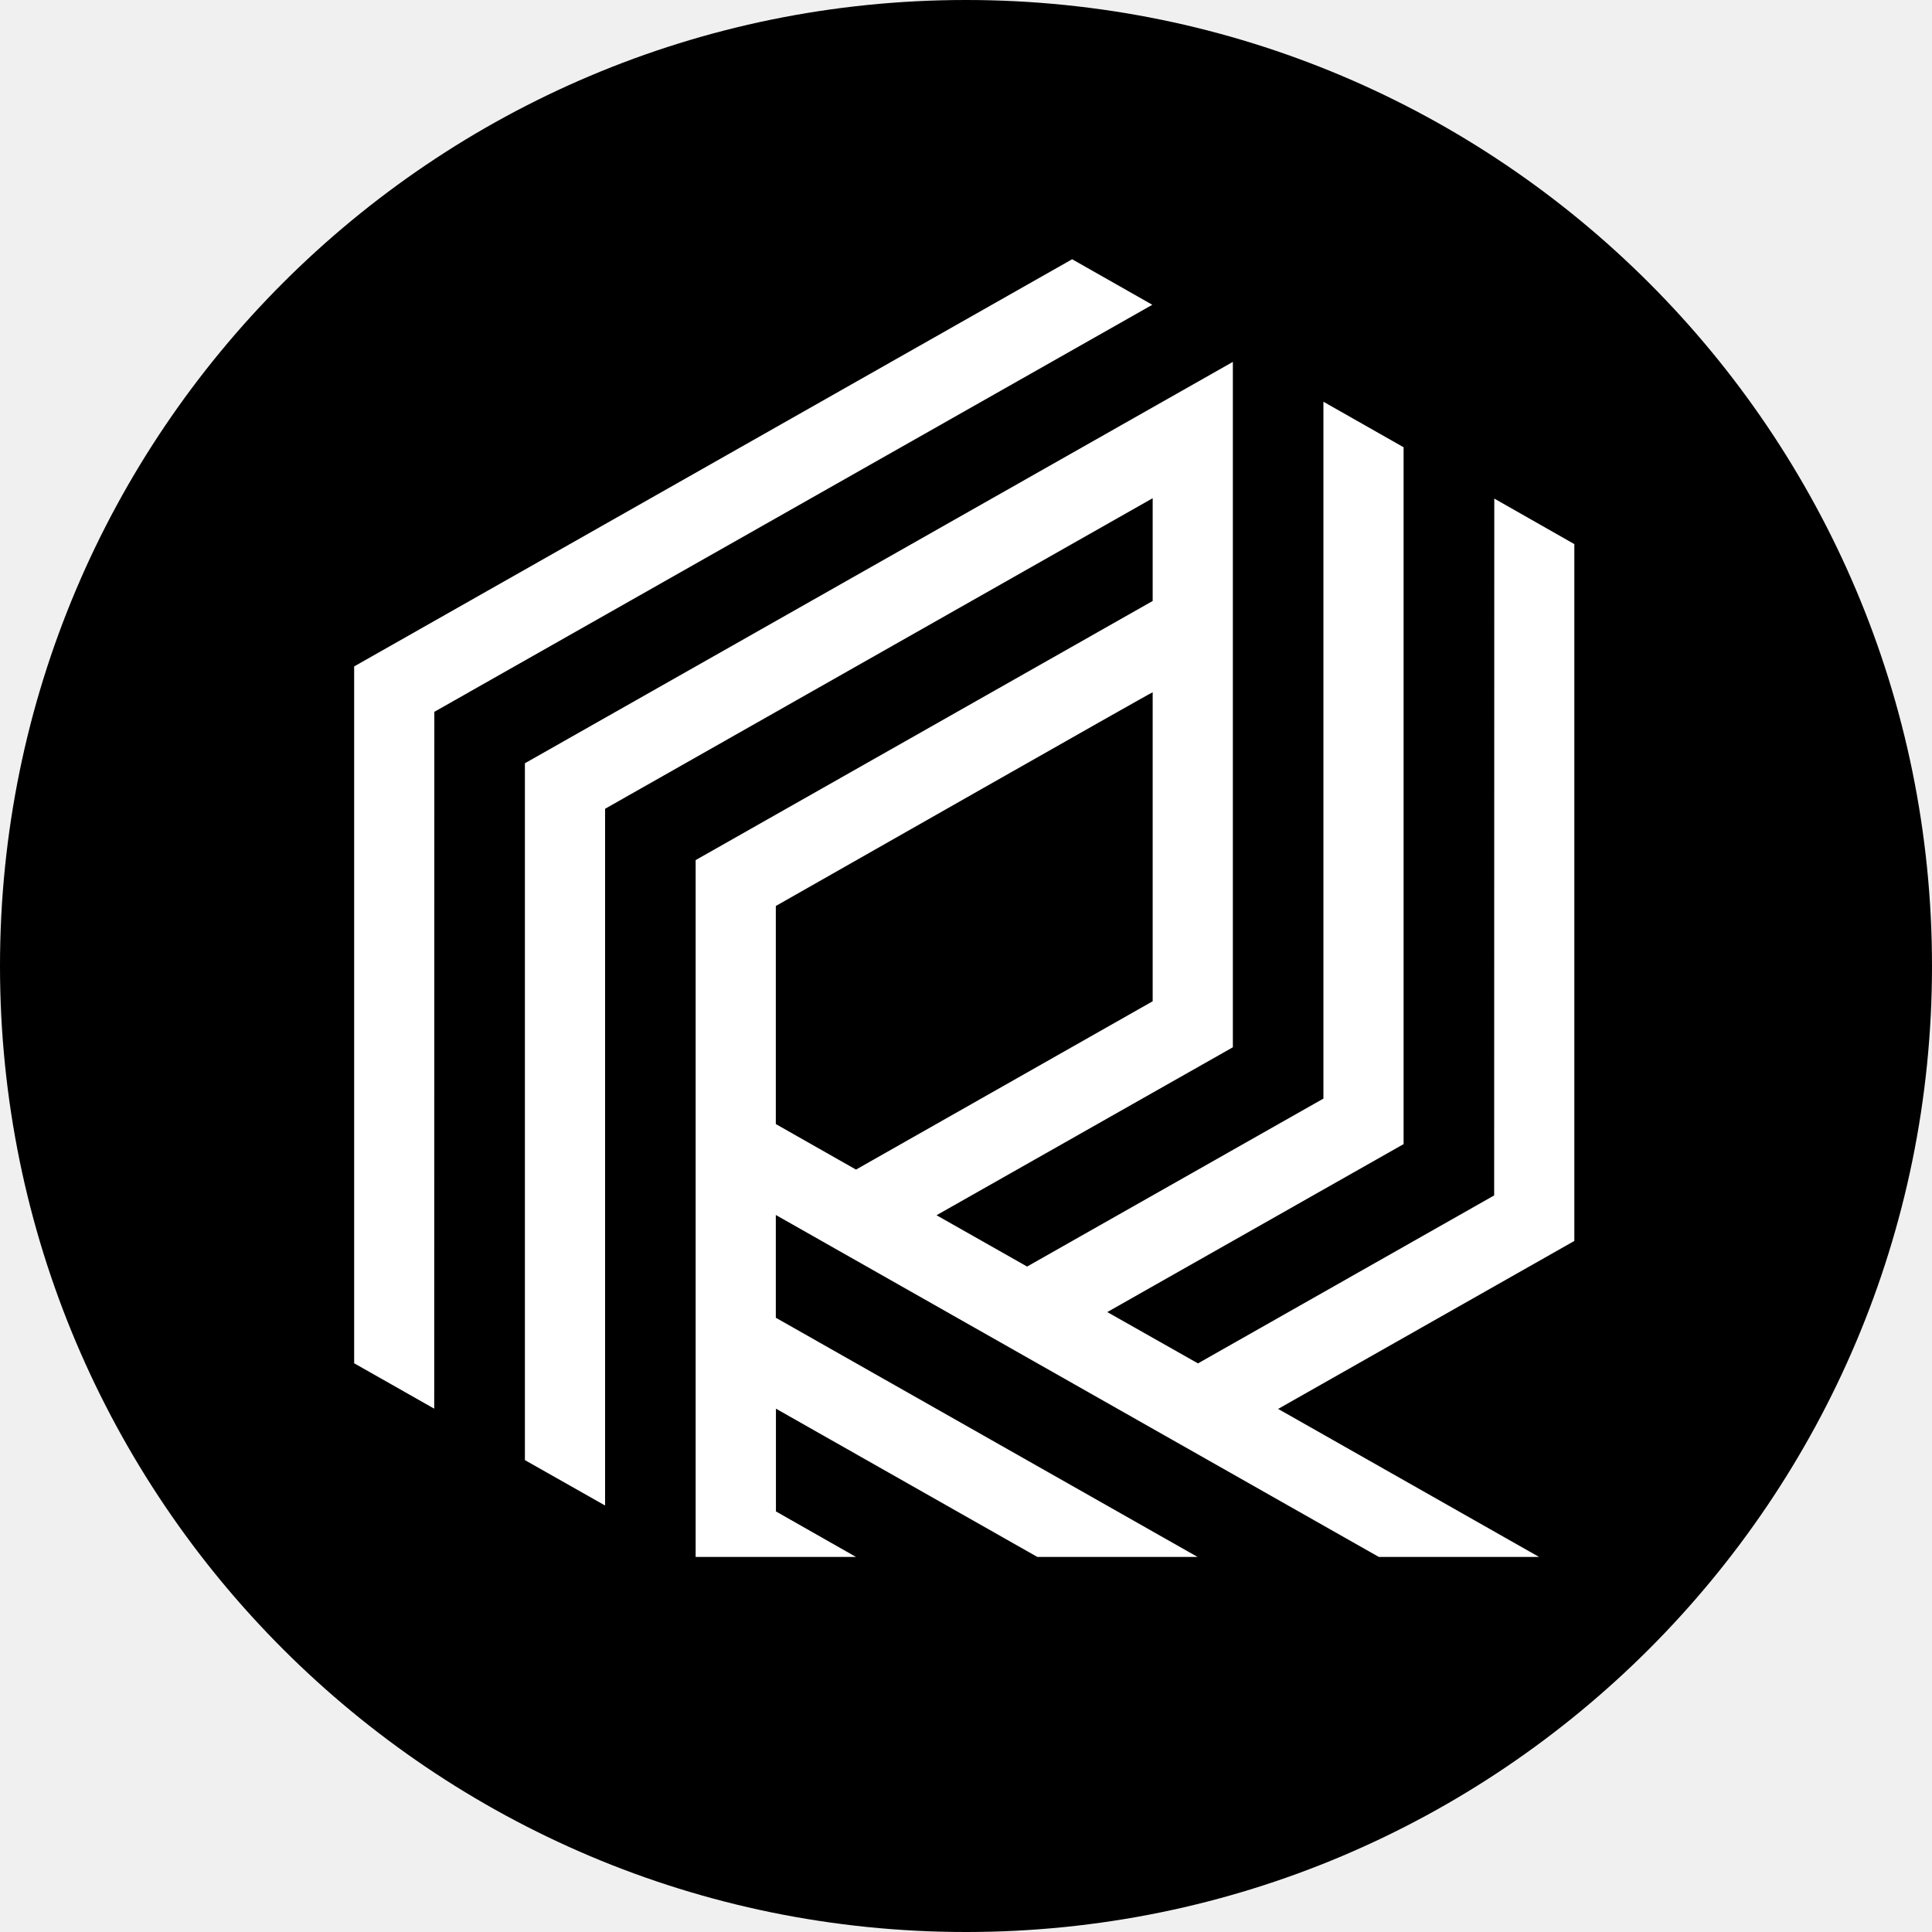
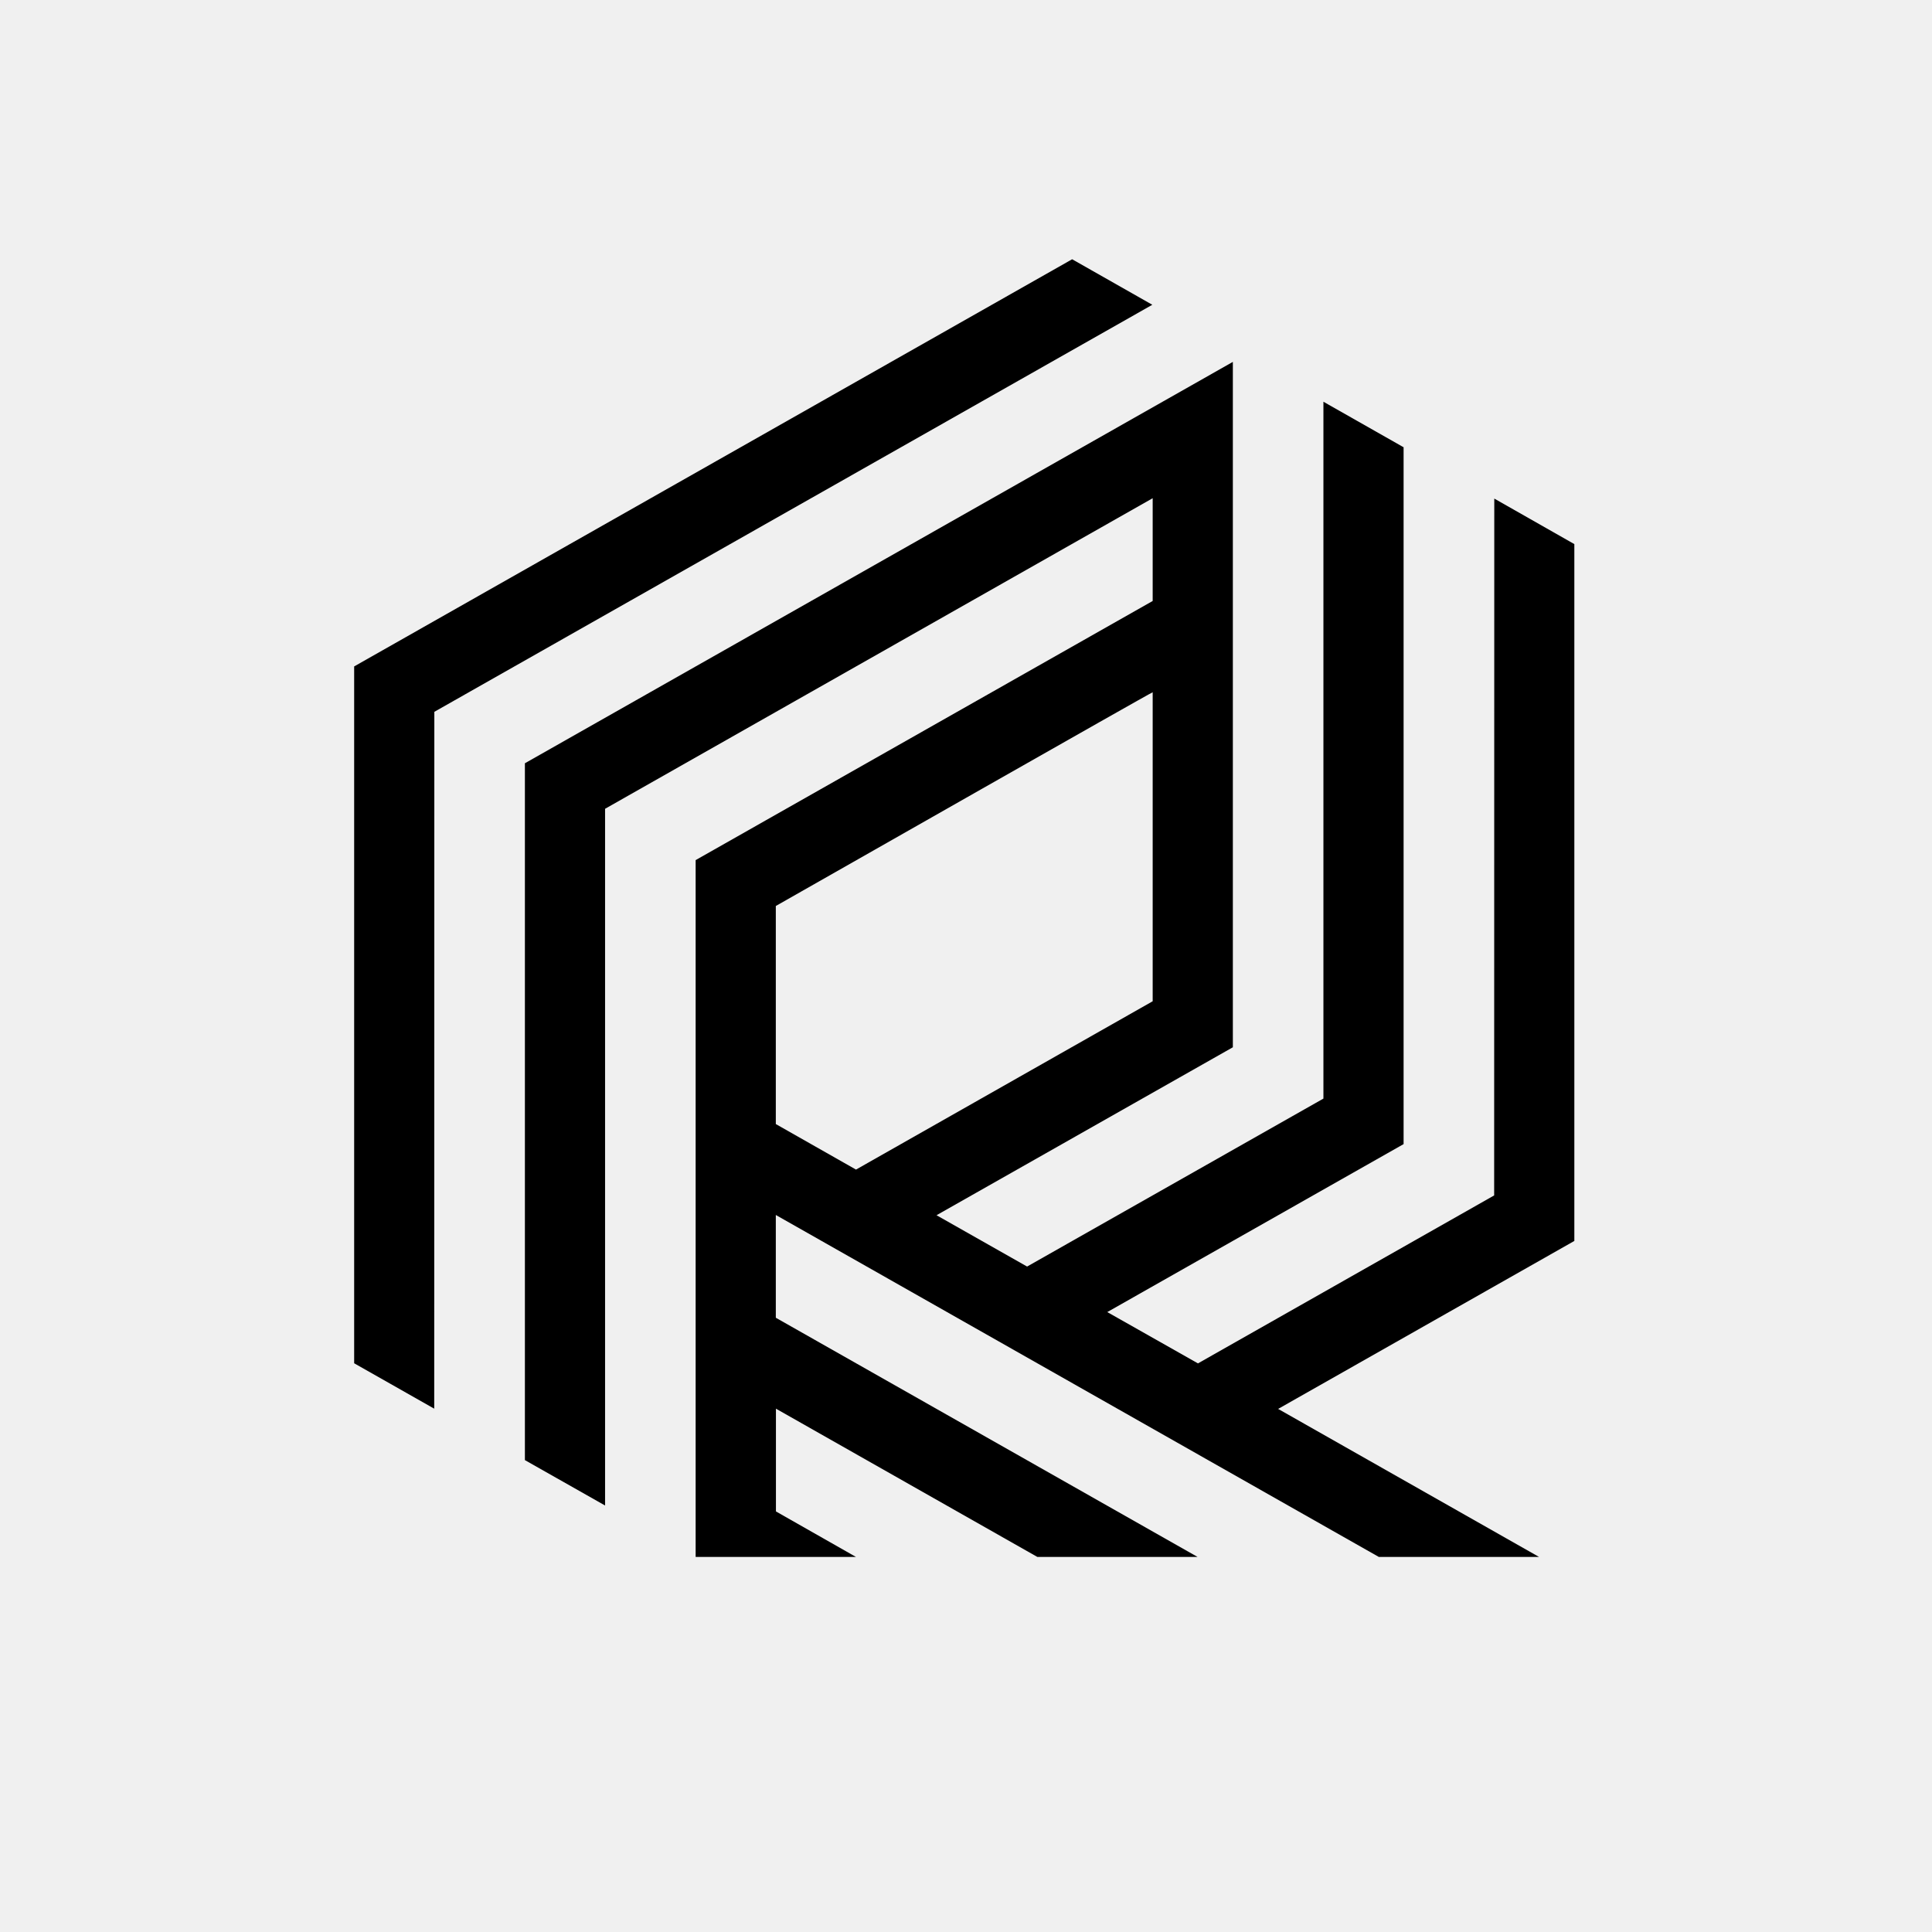
<svg xmlns="http://www.w3.org/2000/svg" width="16" height="16" viewBox="0 0 16 16" fill="none">
-   <g clip-path="url(#clip0_441_11038)">
-     <rect width="16" height="16" rx="8" fill="black" />
-     <path d="M3.597 5.895L9.543 2.524L8.879 2.147L2.933 5.519L2.933 11.29L3.596 11.666L3.597 5.895ZM5.011 6.698L9.546 4.126L9.546 4.977L5.761 7.123V12.894H7.089L6.426 12.517V11.666L8.591 12.894H9.918L6.425 10.913V10.062L11.419 12.894H12.746L10.585 11.668L13.038 10.277V4.506L12.375 4.129L12.374 9.9L9.921 11.291L9.17 10.866L11.624 9.475V3.704L10.96 3.327L10.96 9.098L8.506 10.489L7.756 10.064L10.21 8.673V2.997L4.347 6.321L4.347 12.092L5.011 12.468L5.011 6.698ZM9.546 5.733L9.546 8.292L7.089 9.686L6.425 9.309V7.503C6.79 7.296 9.546 5.727 9.546 5.733Z" fill="white" />
-   </g>
-   <defs>
-     <clipPath id="clip0_441_11038">
-       <rect width="16" height="16" fill="white" />
-     </clipPath>
-   </defs>
+   <path d="M3.597 5.895L9.543 2.524L8.879 2.147L2.933 5.519L2.933 11.29L3.596 11.666L3.597 5.895ZM5.011 6.698L9.546 4.126L9.546 4.977L5.761 7.123V12.894H7.089L6.426 12.517V11.666L8.591 12.894H9.918L6.425 10.913V10.062L11.419 12.894H12.746L10.585 11.668L13.038 10.277V4.506L12.375 4.129L12.374 9.9L9.921 11.291L9.17 10.866L11.624 9.475V3.704L10.96 3.327L10.96 9.098L8.506 10.489L7.756 10.064L10.21 8.673V2.997L4.347 6.321L4.347 12.092L5.011 12.468L5.011 6.698ZM9.546 5.733L9.546 8.292L7.089 9.686L6.425 9.309V7.503C6.79 7.296 9.546 5.727 9.546 5.733Z" fill="currentColor" />
</svg>
